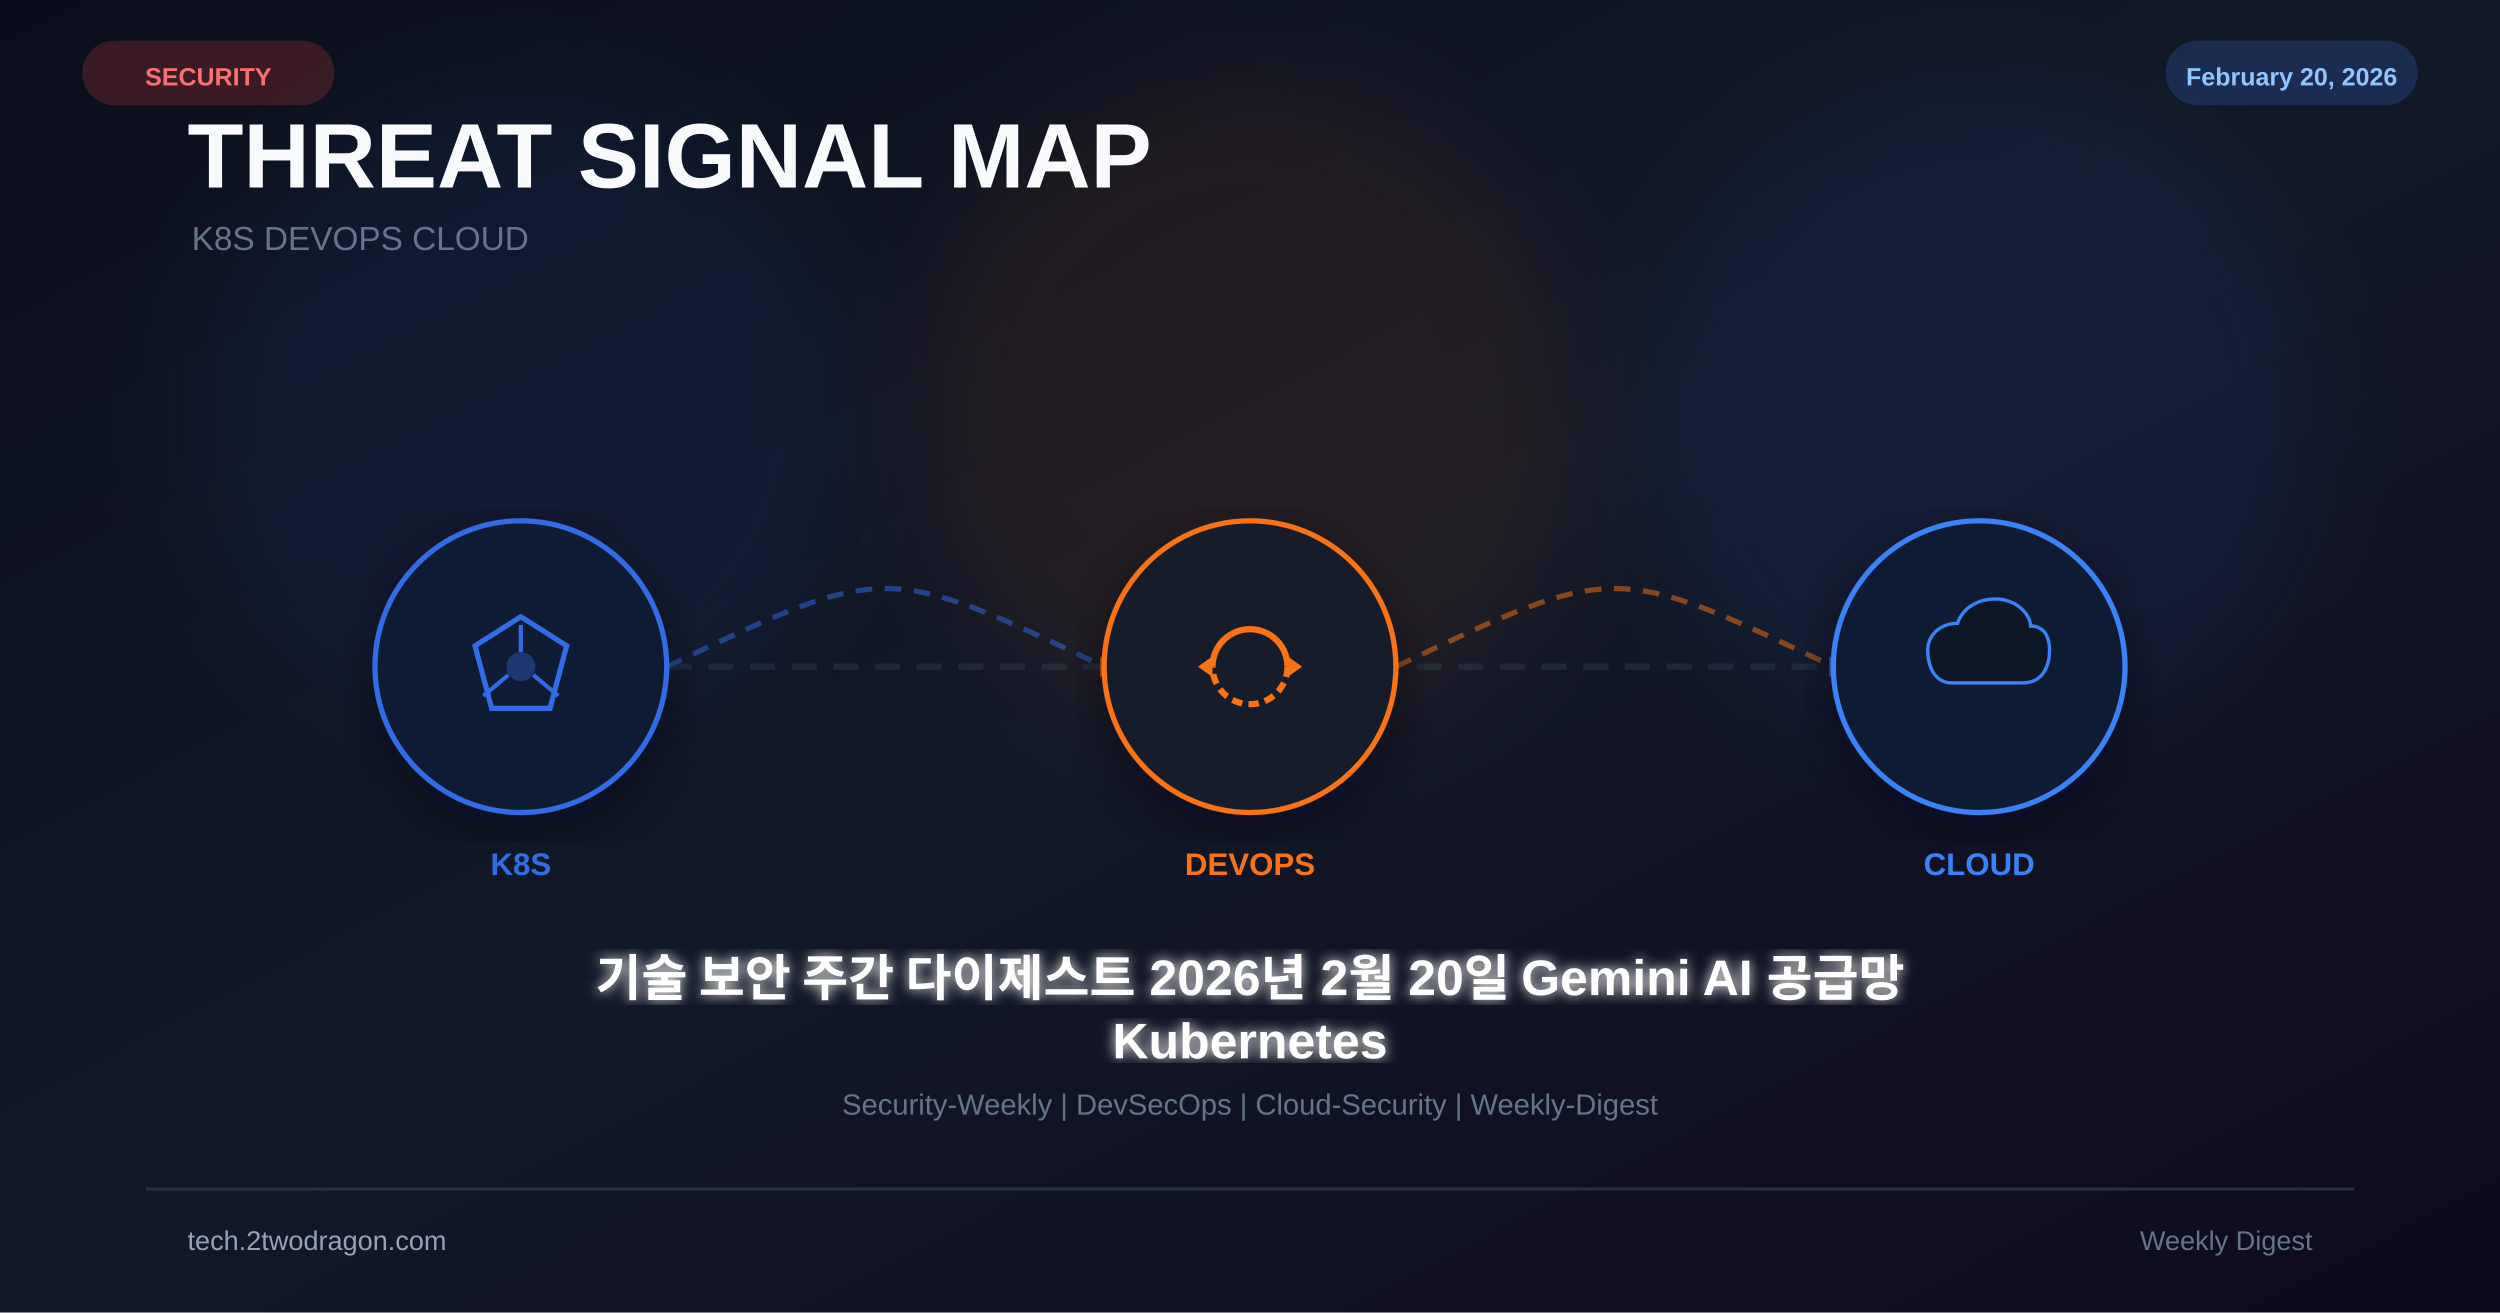
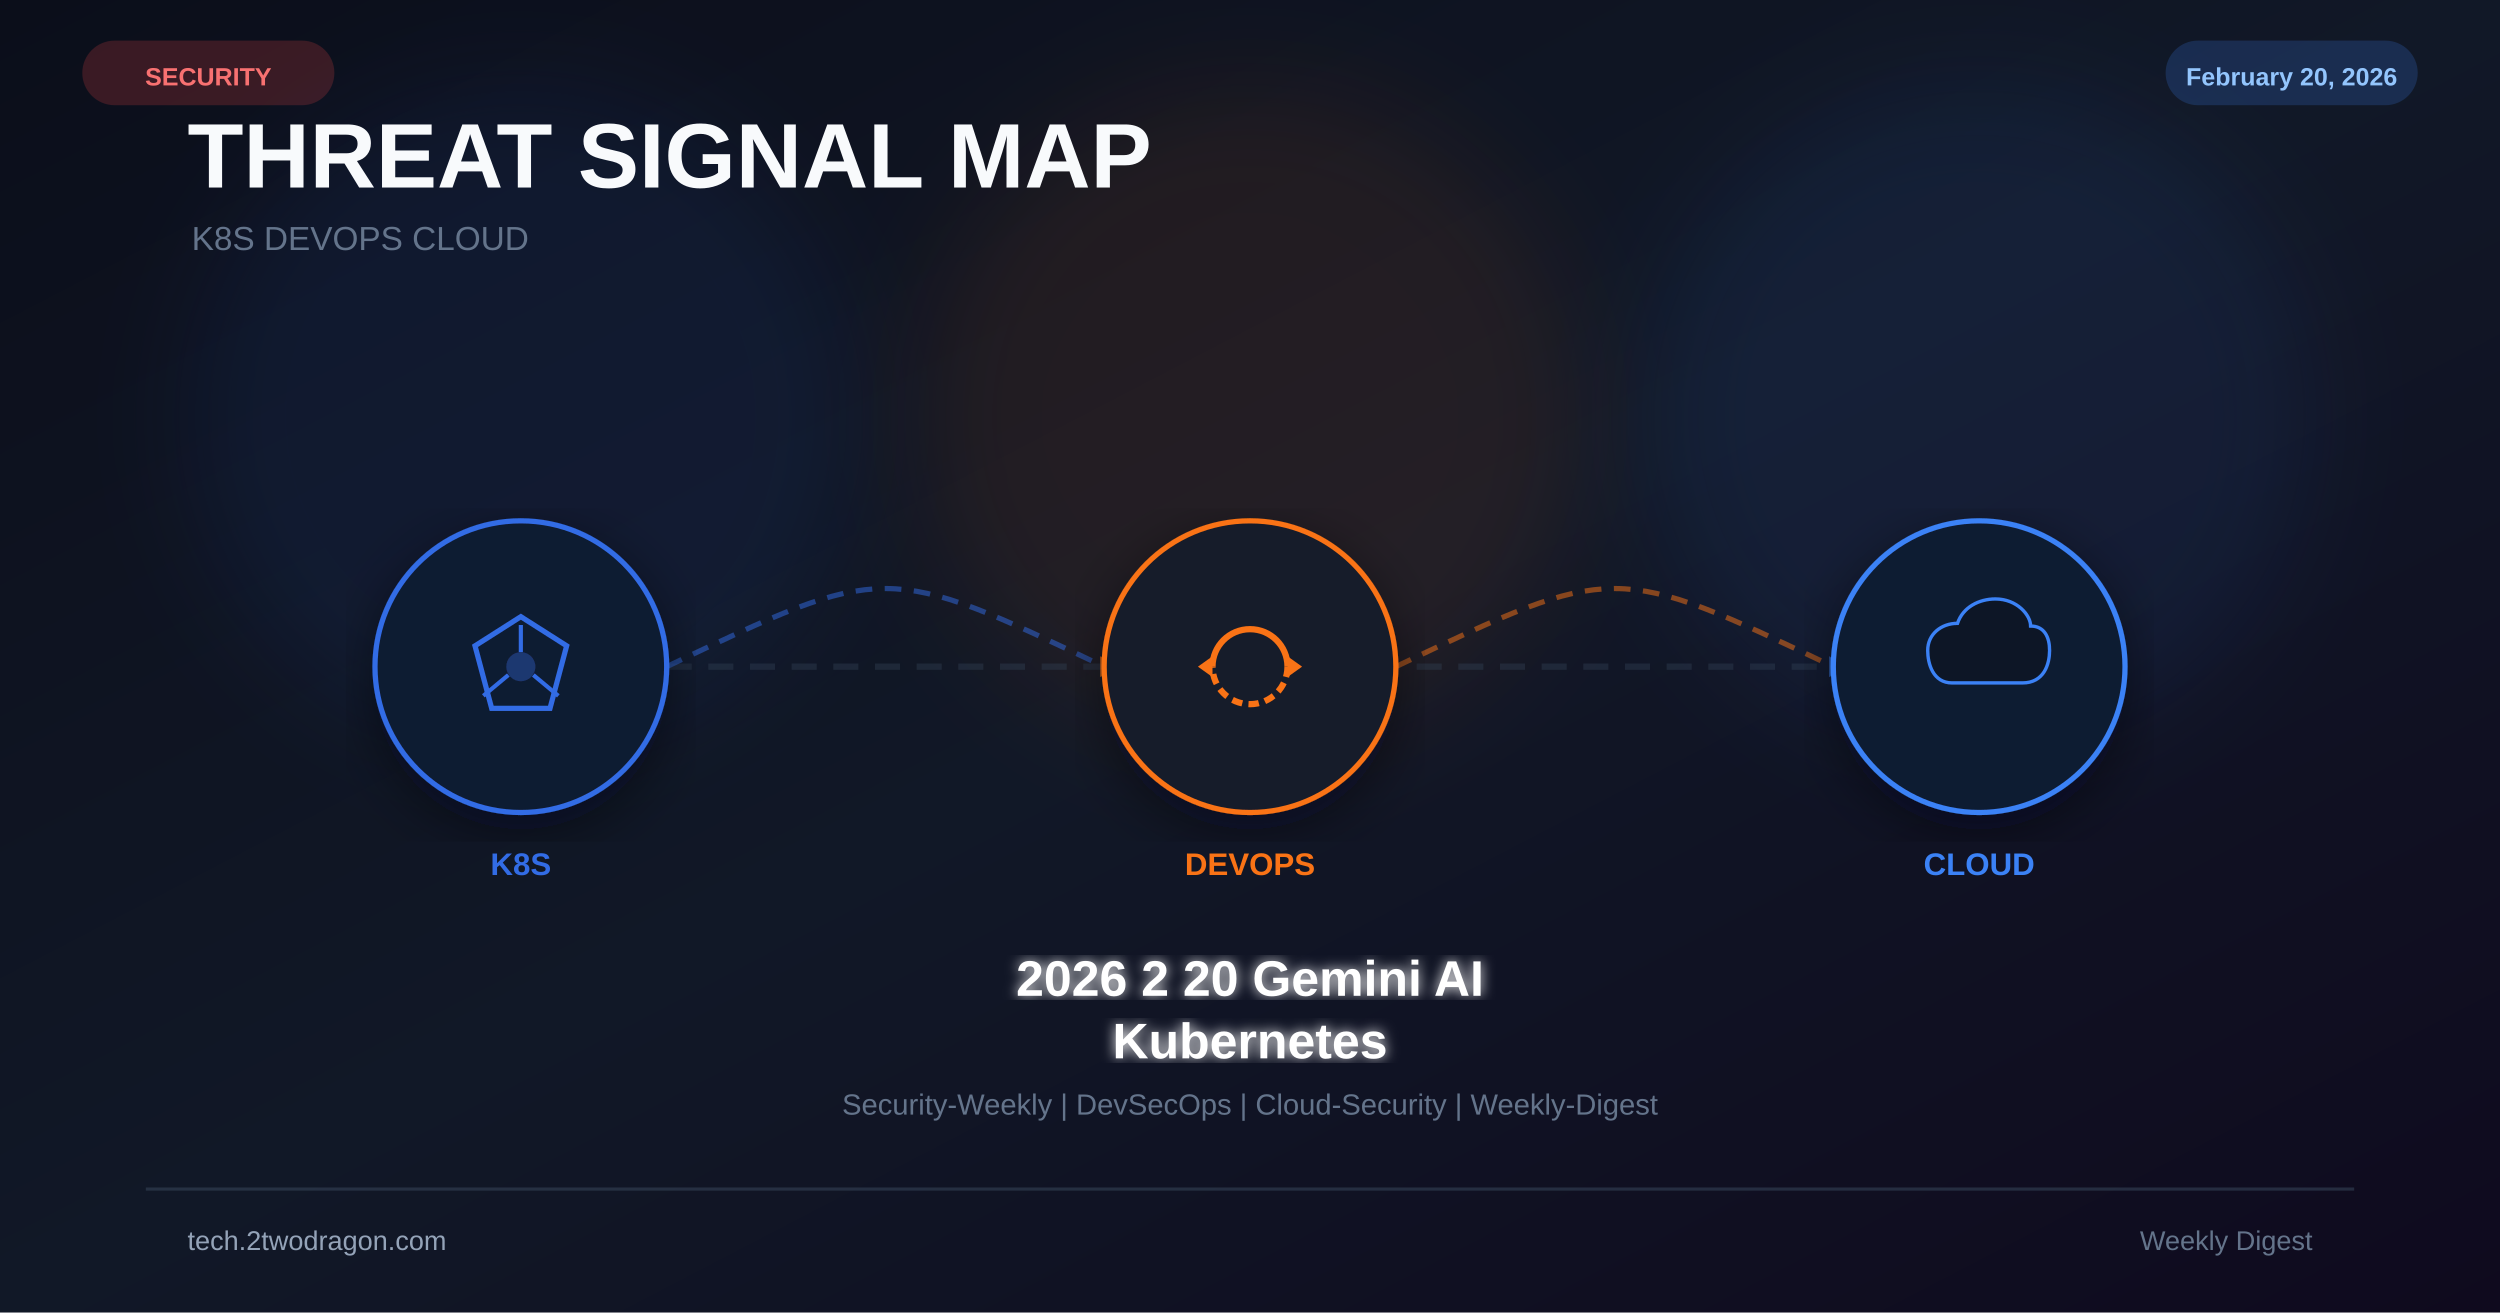
<svg xmlns="http://www.w3.org/2000/svg" viewBox="0 0 1200 630" width="1200" height="630">
  <defs>
    <linearGradient id="bg" x1="0%" y1="0%" x2="100%" y2="100%">
      <stop offset="0%" stop-color="#0b0e1a" />
      <stop offset="50%" stop-color="#111827" />
      <stop offset="100%" stop-color="#0f0a1e" />
    </linearGradient>
    <filter id="glow" x="-50%" y="-50%" width="200%" height="200%">
      <feGaussianBlur stdDeviation="25" />
    </filter>
    <filter id="glow2">
      <feGaussianBlur stdDeviation="3" result="b" />
      <feMerge>
        <feMergeNode in="b" />
        <feMergeNode in="SourceGraphic" />
      </feMerge>
    </filter>
    <filter id="shadow">
      <feDropShadow dx="0" dy="8" stdDeviation="14" flood-color="#020617" flood-opacity="0.5" />
    </filter>
  </defs>
  <rect width="1200" height="630" fill="url(#bg)" />
  <circle cx="250" cy="200" r="160" fill="#326ce5" opacity="0.08" filter="url(#glow)" />
  <circle cx="600" cy="200" r="160" fill="#f97316" opacity="0.08" filter="url(#glow)" />
  <circle cx="950" cy="200" r="160" fill="#3b82f6" opacity="0.08" filter="url(#glow)" />
  <text x="90" y="90" font-family="Arial,sans-serif" font-size="44" font-weight="700" fill="#f8fafc">THREAT SIGNAL MAP</text>
  <text x="92" y="120" font-family="Arial,sans-serif" font-size="16" fill="#64748b">K8S  DEVOPS  CLOUD</text>
  <line x1="180" y1="320" x2="1020" y2="320" stroke="#334155" stroke-width="3" stroke-dasharray="12 8" opacity="0.4" />
  <path d="M320 320 C425 270 425 270 530 320" fill="none" stroke="#326ce5" stroke-width="2.5" stroke-dasharray="8 6" opacity="0.5" />
  <polygon points="528,315 538,320 528,325" fill="#f97316" opacity="0.6" />
  <path d="M670 320 C775 270 775 270 880 320" fill="none" stroke="#f97316" stroke-width="2.5" stroke-dasharray="8 6" opacity="0.5" />
  <polygon points="878,315 888,320 878,325" fill="#3b82f6" opacity="0.6" />
  <g transform="translate(250 320)" filter="url(#shadow)">
    <circle r="70" fill="#0f172a" stroke="#326ce5" stroke-width="2.5" />
    <circle r="70" fill="#326ce5" opacity="0.04" />
    <polygon points="0,-24 22,-10 14,20 -14,20 -22,-10" fill="none" stroke="#326ce5" stroke-width="2.5" />
    <circle r="7" fill="#326ce5" opacity="0.35" />
    <line x1="0" y1="-7" x2="0" y2="-20" stroke="#326ce5" stroke-width="2" />
    <line x1="6" y1="4" x2="18" y2="14" stroke="#326ce5" stroke-width="2" />
    <line x1="-6" y1="4" x2="-18" y2="14" stroke="#326ce5" stroke-width="2" />
  </g>
  <text x="250" y="420" font-family="Arial,sans-serif" font-size="15" font-weight="700" fill="#326ce5" text-anchor="middle">K8S</text>
  <g transform="translate(600 320)" filter="url(#shadow)">
    <circle r="70" fill="#0f172a" stroke="#f97316" stroke-width="2.5" />
    <circle r="70" fill="#f97316" opacity="0.04" />
    <path d="M-18 0 A18 18 0 0 1 18 0" fill="none" stroke="#f97316" stroke-width="3" />
    <path d="M18 0 A18 18 0 0 1 -18 0" fill="none" stroke="#f97316" stroke-width="3" stroke-dasharray="5 3" />
    <polygon points="18,-5 25,0 18,5" fill="#f97316" />
    <polygon points="-18,5 -25,0 -18,-5" fill="#f97316" />
  </g>
  <text x="600" y="420" font-family="Arial,sans-serif" font-size="15" font-weight="700" fill="#f97316" text-anchor="middle">DEVOPS</text>
  <g transform="translate(950 320)" filter="url(#shadow)">
    <circle r="70" fill="#0f172a" stroke="#3b82f6" stroke-width="2.5" />
    <circle r="70" fill="#3b82f6" opacity="0.04" />
    <path d="M-20 12 C-34 12 -38 -2 -38 -12 C-38 -24 -28 -32 -16 -32 C-12 -44 0 -50 12 -50 C28 -50 38 -38 38 -30 C48 -30 52 -22 52 -12 C52 -2 48 12 32 12 Z" fill="#0b1628" stroke="#3b82f6" stroke-width="2.5" transform="scale(0.65)" />
  </g>
  <text x="950" y="420" font-family="Arial,sans-serif" font-size="15" font-weight="700" fill="#3b82f6" text-anchor="middle">CLOUD</text>
-   <text x="600" y="478" font-family="Arial,sans-serif" font-size="24" font-weight="bold" fill="white" text-anchor="middle" filter="url(#glow2)">기술 보안 주간 다이제스트 2026년 2월 20일 Gemini AI 공급망</text>
+   <text x="600" y="478" font-family="Arial,sans-serif" font-size="24" font-weight="bold" fill="white" text-anchor="middle" filter="url(#glow2)">2026 2 20 Gemini AI</text>
  <text x="600" y="508" font-family="Arial,sans-serif" font-size="24" font-weight="bold" fill="white" text-anchor="middle" filter="url(#glow2)">Kubernetes</text>
  <text x="600" y="535" font-family="Arial,sans-serif" font-size="14" fill="#64748b" text-anchor="middle">Security-Weekly | DevSecOps | Cloud-Security | Weekly-Digest</text>
  <rect x="40" y="20" width="120" height="30" rx="15" fill="#ef4444" opacity="0.2" stroke="#ef4444" stroke-width="1" />
  <text x="100" y="41" font-family="Arial,sans-serif" font-size="12" font-weight="bold" fill="#f87171" text-anchor="middle">SECURITY</text>
  <rect x="1040" y="20" width="120" height="30" rx="15" fill="#3b82f6" opacity="0.2" stroke="#3b82f6" stroke-width="1" />
  <text x="1100" y="41" font-family="Arial,sans-serif" font-size="12" font-weight="bold" fill="#93c5fd" text-anchor="middle">February 20, 2026</text>
  <rect x="70" y="570" width="1060" height="1.5" fill="#334155" opacity="0.6" />
  <text x="90" y="600" font-family="Arial,sans-serif" font-size="13" fill="#94a3b8">tech.2twodragon.com</text>
  <text x="1110" y="600" font-family="Arial,sans-serif" font-size="13" fill="#64748b" text-anchor="end">Weekly Digest</text>
</svg>
